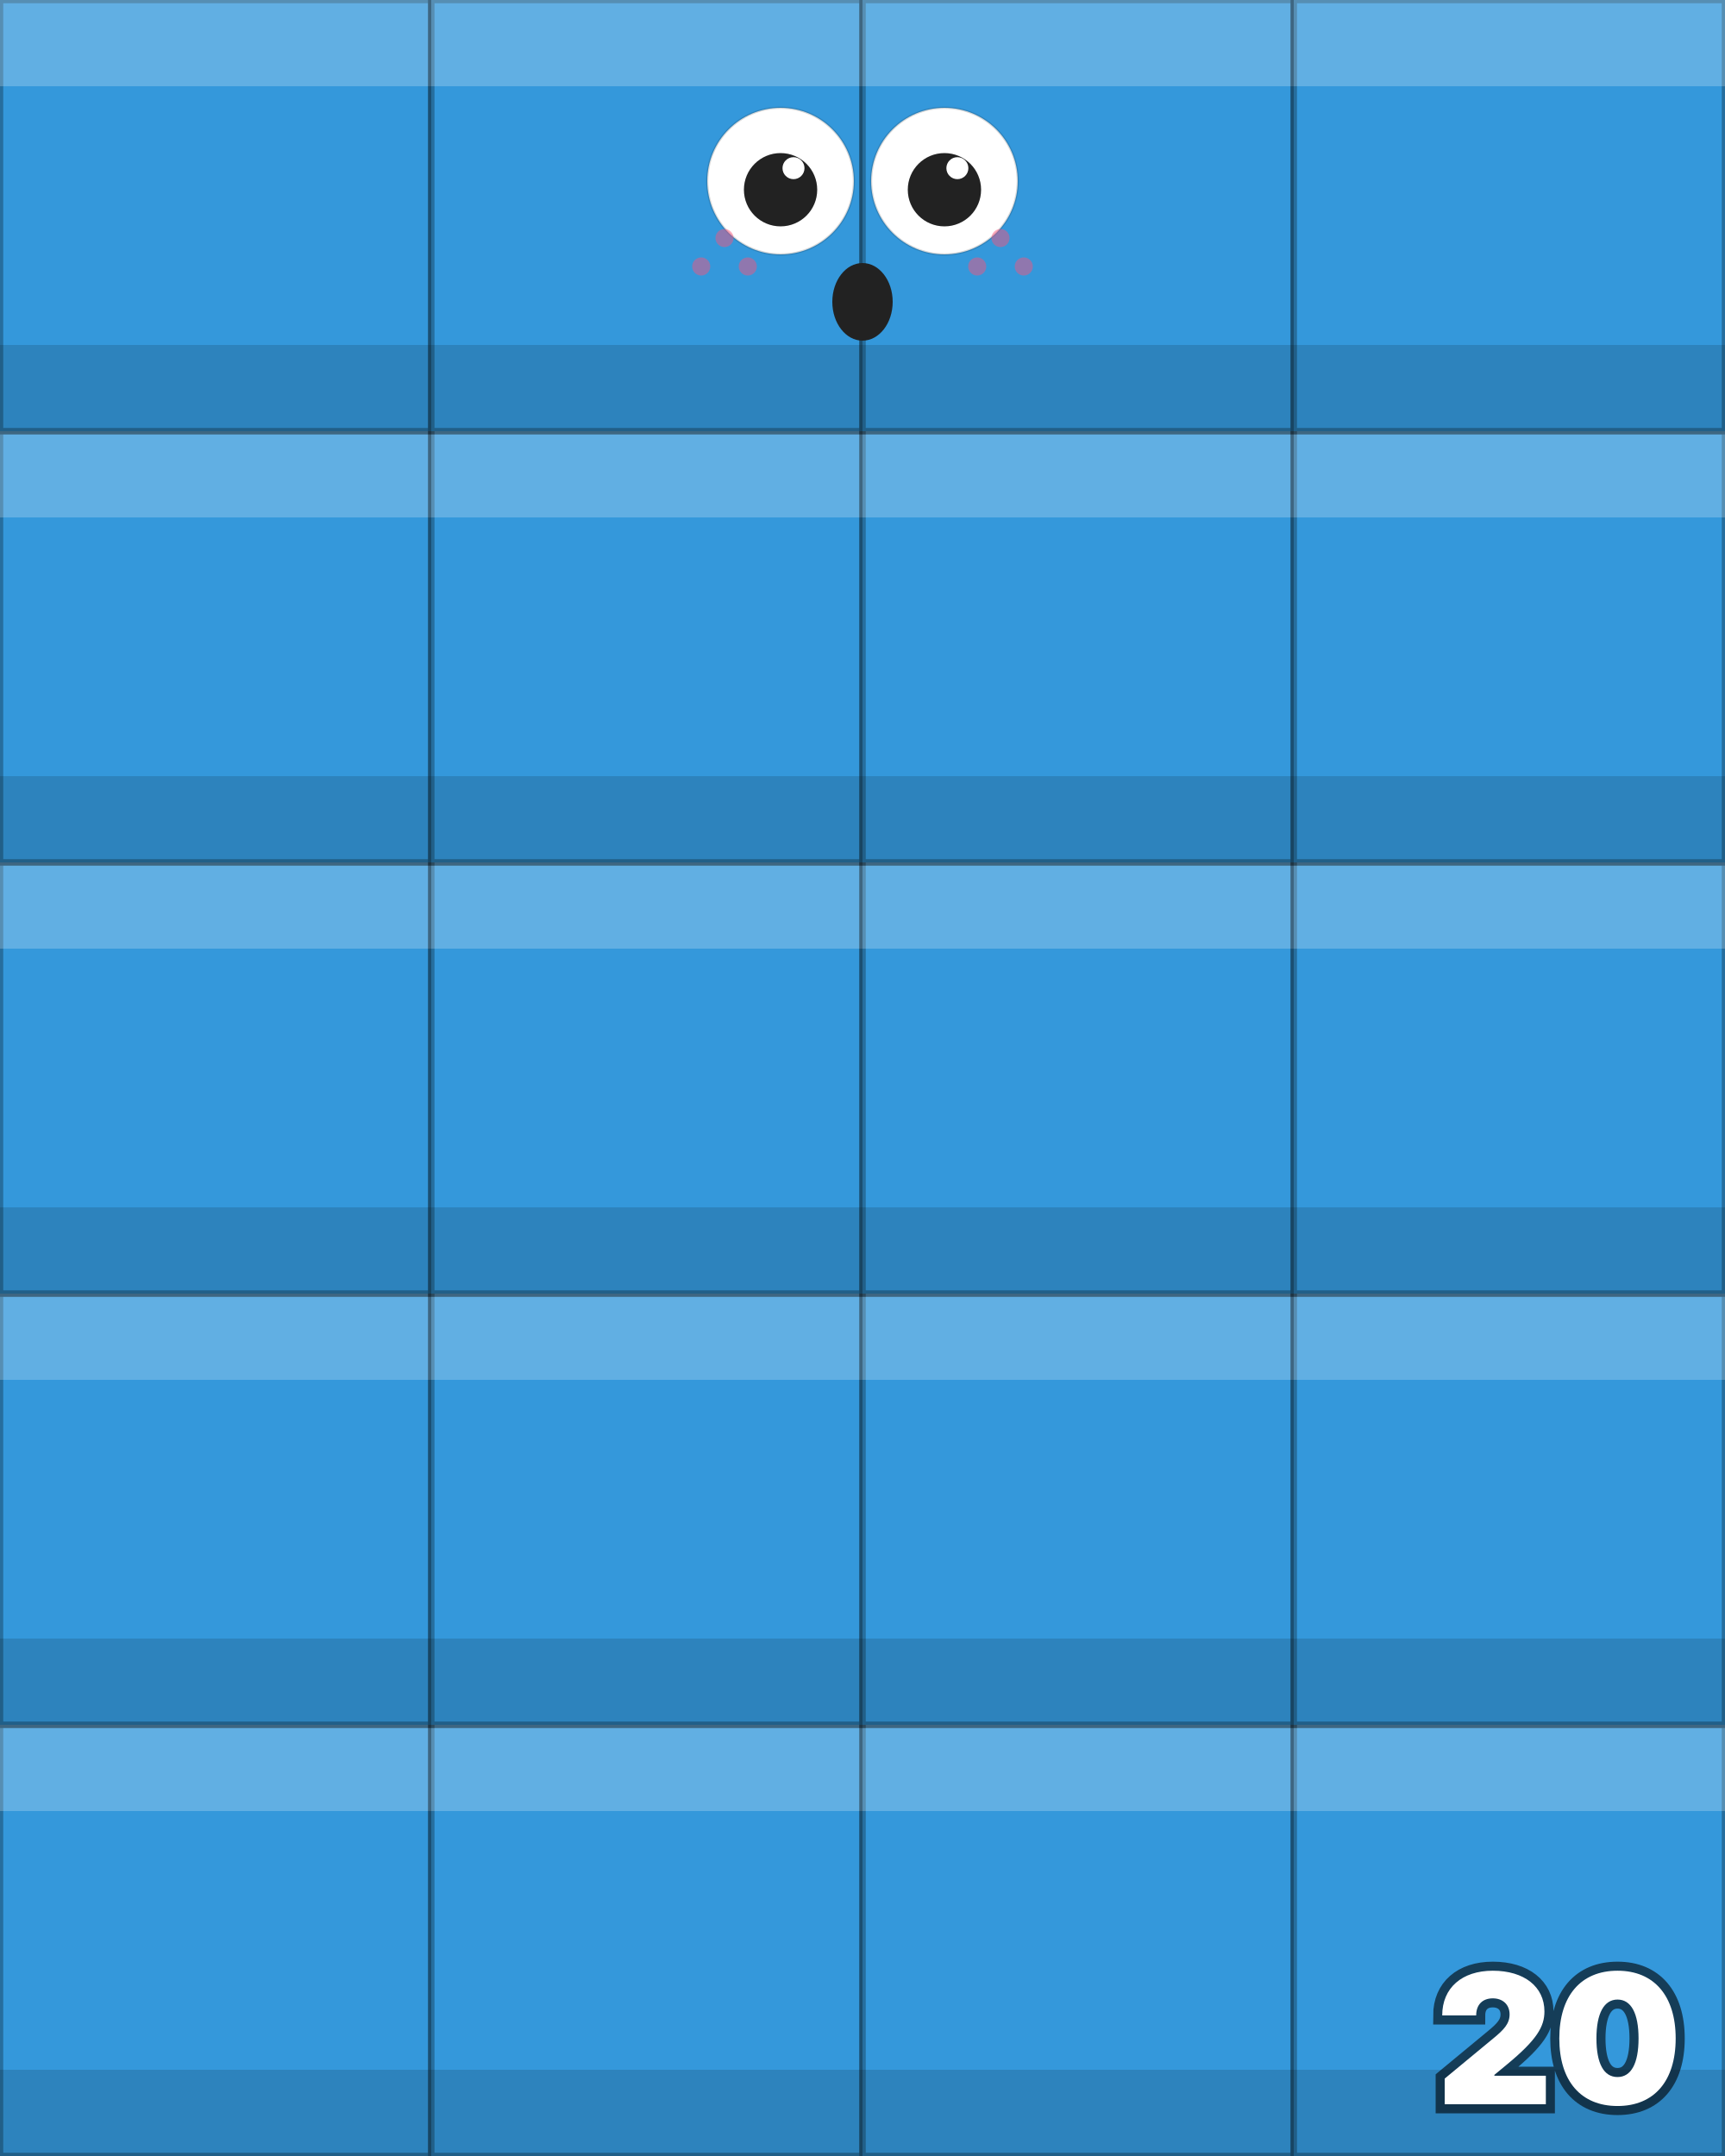
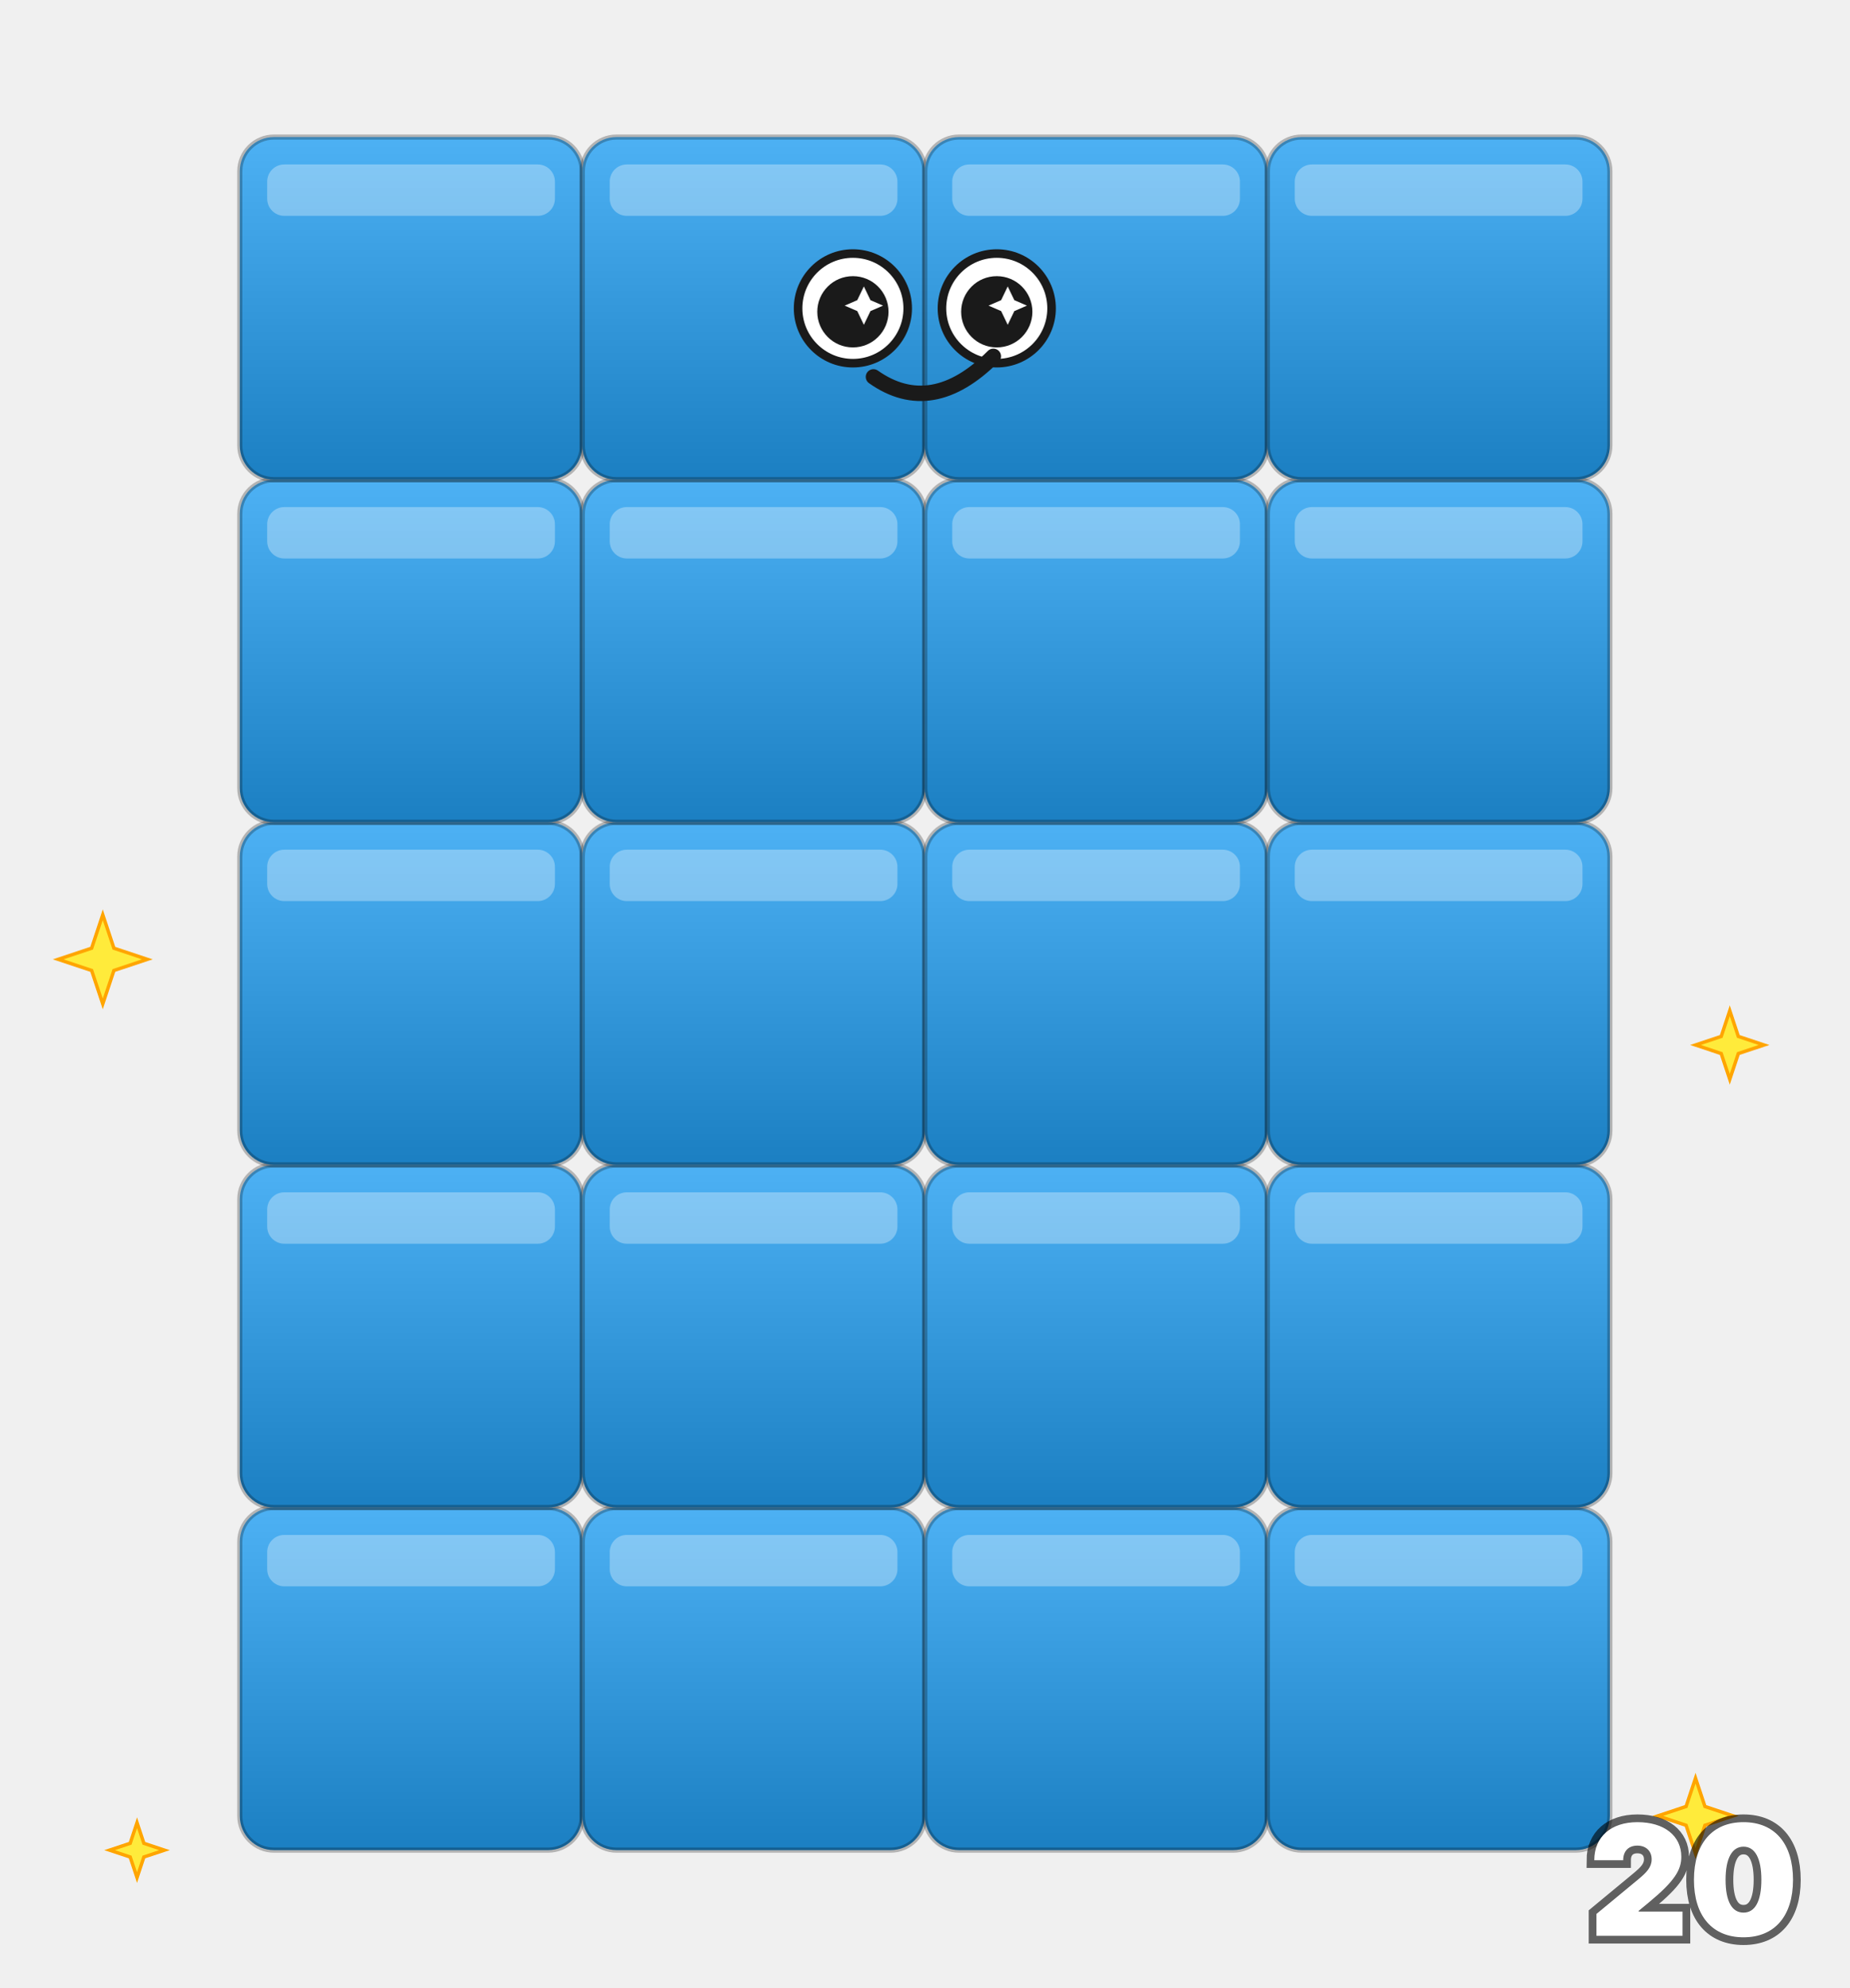
- <svg xmlns="http://www.w3.org/2000/svg" viewBox="0 0 400 500" width="400" height="500">
-   <rect x="0" y="400" width="100" height="100" fill="#3498DB" stroke="rgba(0,0,0,0.28)" stroke-width="1.5" />
-   <rect x="0" y="400" width="100" height="20" fill="rgba(255,255,255,0.22)" />
-   <rect x="0" y="480" width="100" height="20" fill="rgba(0,0,0,0.14)" />
-   <rect x="100" y="400" width="100" height="100" fill="#3498DB" stroke="rgba(0,0,0,0.28)" stroke-width="1.5" />
-   <rect x="100" y="400" width="100" height="20" fill="rgba(255,255,255,0.22)" />
-   <rect x="100" y="480" width="100" height="20" fill="rgba(0,0,0,0.14)" />
-   <rect x="200" y="400" width="100" height="100" fill="#3498DB" stroke="rgba(0,0,0,0.28)" stroke-width="1.5" />
-   <rect x="200" y="400" width="100" height="20" fill="rgba(255,255,255,0.22)" />
-   <rect x="200" y="480" width="100" height="20" fill="rgba(0,0,0,0.14)" />
-   <rect x="300" y="400" width="100" height="100" fill="#3498DB" stroke="rgba(0,0,0,0.28)" stroke-width="1.5" />
-   <rect x="300" y="400" width="100" height="20" fill="rgba(255,255,255,0.22)" />
-   <rect x="300" y="480" width="100" height="20" fill="rgba(0,0,0,0.14)" />
-   <rect x="0" y="300" width="100" height="100" fill="#3498DB" stroke="rgba(0,0,0,0.28)" stroke-width="1.5" />
-   <rect x="0" y="300" width="100" height="20" fill="rgba(255,255,255,0.22)" />
-   <rect x="0" y="380" width="100" height="20" fill="rgba(0,0,0,0.14)" />
-   <rect x="100" y="300" width="100" height="100" fill="#3498DB" stroke="rgba(0,0,0,0.28)" stroke-width="1.5" />
-   <rect x="100" y="300" width="100" height="20" fill="rgba(255,255,255,0.22)" />
-   <rect x="100" y="380" width="100" height="20" fill="rgba(0,0,0,0.14)" />
-   <rect x="200" y="300" width="100" height="100" fill="#3498DB" stroke="rgba(0,0,0,0.28)" stroke-width="1.5" />
-   <rect x="200" y="300" width="100" height="20" fill="rgba(255,255,255,0.22)" />
-   <rect x="200" y="380" width="100" height="20" fill="rgba(0,0,0,0.14)" />
-   <rect x="300" y="300" width="100" height="100" fill="#3498DB" stroke="rgba(0,0,0,0.28)" stroke-width="1.5" />
-   <rect x="300" y="300" width="100" height="20" fill="rgba(255,255,255,0.22)" />
-   <rect x="300" y="380" width="100" height="20" fill="rgba(0,0,0,0.14)" />
-   <rect x="0" y="200" width="100" height="100" fill="#3498DB" stroke="rgba(0,0,0,0.28)" stroke-width="1.5" />
-   <rect x="0" y="200" width="100" height="20" fill="rgba(255,255,255,0.22)" />
-   <rect x="0" y="280" width="100" height="20" fill="rgba(0,0,0,0.14)" />
-   <rect x="100" y="200" width="100" height="100" fill="#3498DB" stroke="rgba(0,0,0,0.28)" stroke-width="1.5" />
-   <rect x="100" y="200" width="100" height="20" fill="rgba(255,255,255,0.22)" />
-   <rect x="100" y="280" width="100" height="20" fill="rgba(0,0,0,0.14)" />
-   <rect x="200" y="200" width="100" height="100" fill="#3498DB" stroke="rgba(0,0,0,0.28)" stroke-width="1.5" />
-   <rect x="200" y="200" width="100" height="20" fill="rgba(255,255,255,0.22)" />
-   <rect x="200" y="280" width="100" height="20" fill="rgba(0,0,0,0.14)" />
-   <rect x="300" y="200" width="100" height="100" fill="#3498DB" stroke="rgba(0,0,0,0.28)" stroke-width="1.5" />
-   <rect x="300" y="200" width="100" height="20" fill="rgba(255,255,255,0.22)" />
-   <rect x="300" y="280" width="100" height="20" fill="rgba(0,0,0,0.14)" />
-   <rect x="0" y="100" width="100" height="100" fill="#3498DB" stroke="rgba(0,0,0,0.28)" stroke-width="1.5" />
-   <rect x="0" y="100" width="100" height="20" fill="rgba(255,255,255,0.22)" />
-   <rect x="0" y="180" width="100" height="20" fill="rgba(0,0,0,0.14)" />
-   <rect x="100" y="100" width="100" height="100" fill="#3498DB" stroke="rgba(0,0,0,0.28)" stroke-width="1.5" />
-   <rect x="100" y="100" width="100" height="20" fill="rgba(255,255,255,0.22)" />
-   <rect x="100" y="180" width="100" height="20" fill="rgba(0,0,0,0.14)" />
-   <rect x="200" y="100" width="100" height="100" fill="#3498DB" stroke="rgba(0,0,0,0.28)" stroke-width="1.5" />
-   <rect x="200" y="100" width="100" height="20" fill="rgba(255,255,255,0.22)" />
-   <rect x="200" y="180" width="100" height="20" fill="rgba(0,0,0,0.14)" />
-   <rect x="300" y="100" width="100" height="100" fill="#3498DB" stroke="rgba(0,0,0,0.28)" stroke-width="1.5" />
-   <rect x="300" y="100" width="100" height="20" fill="rgba(255,255,255,0.22)" />
-   <rect x="300" y="180" width="100" height="20" fill="rgba(0,0,0,0.14)" />
-   <rect x="0" y="0" width="100" height="100" fill="#3498DB" stroke="rgba(0,0,0,0.28)" stroke-width="1.5" />
-   <rect x="0" y="0" width="100" height="20" fill="rgba(255,255,255,0.22)" />
-   <rect x="0" y="80" width="100" height="20" fill="rgba(0,0,0,0.14)" />
-   <rect x="100" y="0" width="100" height="100" fill="#3498DB" stroke="rgba(0,0,0,0.28)" stroke-width="1.5" />
-   <rect x="100" y="0" width="100" height="20" fill="rgba(255,255,255,0.22)" />
-   <rect x="100" y="80" width="100" height="20" fill="rgba(0,0,0,0.14)" />
-   <rect x="200" y="0" width="100" height="100" fill="#3498DB" stroke="rgba(0,0,0,0.28)" stroke-width="1.5" />
-   <rect x="200" y="0" width="100" height="20" fill="rgba(255,255,255,0.22)" />
-   <rect x="200" y="80" width="100" height="20" fill="rgba(0,0,0,0.14)" />
-   <rect x="300" y="0" width="100" height="100" fill="#3498DB" stroke="rgba(0,0,0,0.28)" stroke-width="1.5" />
-   <rect x="300" y="0" width="100" height="20" fill="rgba(255,255,255,0.22)" />
-   <rect x="300" y="80" width="100" height="20" fill="rgba(0,0,0,0.14)" />
-   <circle cx="181" cy="42" r="17" fill="white" stroke="rgba(0,0,0,0.15)" stroke-width="0.5" />
-   <circle cx="219" cy="42" r="17" fill="white" stroke="rgba(0,0,0,0.15)" stroke-width="0.5" />
-   <circle cx="181" cy="44" r="8.5" fill="#222" />
-   <circle cx="219" cy="44" r="8.5" fill="#222" />
-   <circle cx="184" cy="39" r="2.55" fill="white" />
-   <circle cx="222" cy="39" r="2.55" fill="white" />
-   <circle cx="168" cy="55.2" r="2.1" fill="rgba(255,80,120,0.45)" />
-   <circle cx="162.6" cy="61.8" r="2.1" fill="rgba(255,80,120,0.45)" />
-   <circle cx="173.4" cy="61.8" r="2.1" fill="rgba(255,80,120,0.45)" />
-   <circle cx="232" cy="55.2" r="2.1" fill="rgba(255,80,120,0.45)" />
-   <circle cx="237.4" cy="61.8" r="2.1" fill="rgba(255,80,120,0.45)" />
-   <circle cx="226.6" cy="61.8" r="2.1" fill="rgba(255,80,120,0.45)" />
-   <ellipse cx="200" cy="70" rx="7" ry="9" fill="#222" />
-   <text x="390" y="488" font-family="-apple-system, BlinkMacSystemFont, 'Segoe UI', sans-serif" font-weight="900" font-size="42" fill="white" stroke="rgba(0,0,0,0.6)" stroke-width="4.2" paint-order="stroke fill" text-anchor="end">20</text>
+ <svg xmlns="http://www.w3.org/2000/svg" viewBox="0 0 540 580" width="540" height="580">
+   <defs>
+     <linearGradient id="grad-20" x1="0%" y1="0%" x2="0%" y2="100%">
+       <stop offset="0%" stop-color="#4db1f4" />
+       <stop offset="50%" stop-color="#3498DB" />
+       <stop offset="100%" stop-color="#1b7fc2" />
+     </linearGradient>
+   </defs>
+   <rect x="70" y="440" width="100" height="100" rx="10" fill="url(#grad-20)" stroke="rgba(0,0,0,0.25)" stroke-width="1.5" />
+   <rect x="78" y="448" width="84" height="15" rx="5" fill="rgba(255,255,255,0.32)" />
+   <rect x="170" y="440" width="100" height="100" rx="10" fill="url(#grad-20)" stroke="rgba(0,0,0,0.25)" stroke-width="1.5" />
+   <rect x="178" y="448" width="84" height="15" rx="5" fill="rgba(255,255,255,0.32)" />
+   <rect x="270" y="440" width="100" height="100" rx="10" fill="url(#grad-20)" stroke="rgba(0,0,0,0.25)" stroke-width="1.5" />
+   <rect x="278" y="448" width="84" height="15" rx="5" fill="rgba(255,255,255,0.32)" />
+   <rect x="370" y="440" width="100" height="100" rx="10" fill="url(#grad-20)" stroke="rgba(0,0,0,0.25)" stroke-width="1.5" />
+   <rect x="378" y="448" width="84" height="15" rx="5" fill="rgba(255,255,255,0.32)" />
+   <rect x="70" y="340" width="100" height="100" rx="10" fill="url(#grad-20)" stroke="rgba(0,0,0,0.25)" stroke-width="1.5" />
+   <rect x="78" y="348" width="84" height="15" rx="5" fill="rgba(255,255,255,0.32)" />
+   <rect x="170" y="340" width="100" height="100" rx="10" fill="url(#grad-20)" stroke="rgba(0,0,0,0.25)" stroke-width="1.5" />
+   <rect x="178" y="348" width="84" height="15" rx="5" fill="rgba(255,255,255,0.32)" />
+   <rect x="270" y="340" width="100" height="100" rx="10" fill="url(#grad-20)" stroke="rgba(0,0,0,0.25)" stroke-width="1.5" />
+   <rect x="278" y="348" width="84" height="15" rx="5" fill="rgba(255,255,255,0.32)" />
+   <rect x="370" y="340" width="100" height="100" rx="10" fill="url(#grad-20)" stroke="rgba(0,0,0,0.25)" stroke-width="1.5" />
+   <rect x="378" y="348" width="84" height="15" rx="5" fill="rgba(255,255,255,0.32)" />
+   <rect x="70" y="240" width="100" height="100" rx="10" fill="url(#grad-20)" stroke="rgba(0,0,0,0.25)" stroke-width="1.5" />
+   <rect x="78" y="248" width="84" height="15" rx="5" fill="rgba(255,255,255,0.32)" />
+   <rect x="170" y="240" width="100" height="100" rx="10" fill="url(#grad-20)" stroke="rgba(0,0,0,0.25)" stroke-width="1.5" />
+   <rect x="178" y="248" width="84" height="15" rx="5" fill="rgba(255,255,255,0.32)" />
+   <rect x="270" y="240" width="100" height="100" rx="10" fill="url(#grad-20)" stroke="rgba(0,0,0,0.25)" stroke-width="1.5" />
+   <rect x="278" y="248" width="84" height="15" rx="5" fill="rgba(255,255,255,0.32)" />
+   <rect x="370" y="240" width="100" height="100" rx="10" fill="url(#grad-20)" stroke="rgba(0,0,0,0.25)" stroke-width="1.5" />
+   <rect x="378" y="248" width="84" height="15" rx="5" fill="rgba(255,255,255,0.32)" />
+   <rect x="70" y="140" width="100" height="100" rx="10" fill="url(#grad-20)" stroke="rgba(0,0,0,0.25)" stroke-width="1.5" />
+   <rect x="78" y="148" width="84" height="15" rx="5" fill="rgba(255,255,255,0.32)" />
+   <rect x="170" y="140" width="100" height="100" rx="10" fill="url(#grad-20)" stroke="rgba(0,0,0,0.25)" stroke-width="1.5" />
+   <rect x="178" y="148" width="84" height="15" rx="5" fill="rgba(255,255,255,0.32)" />
+   <rect x="270" y="140" width="100" height="100" rx="10" fill="url(#grad-20)" stroke="rgba(0,0,0,0.25)" stroke-width="1.5" />
+   <rect x="278" y="148" width="84" height="15" rx="5" fill="rgba(255,255,255,0.32)" />
+   <rect x="370" y="140" width="100" height="100" rx="10" fill="url(#grad-20)" stroke="rgba(0,0,0,0.25)" stroke-width="1.5" />
+   <rect x="378" y="148" width="84" height="15" rx="5" fill="rgba(255,255,255,0.32)" />
+   <rect x="70" y="40" width="100" height="100" rx="10" fill="url(#grad-20)" stroke="rgba(0,0,0,0.25)" stroke-width="1.5" />
+   <rect x="78" y="48" width="84" height="15" rx="5" fill="rgba(255,255,255,0.32)" />
+   <rect x="170" y="40" width="100" height="100" rx="10" fill="url(#grad-20)" stroke="rgba(0,0,0,0.25)" stroke-width="1.5" />
+   <rect x="178" y="48" width="84" height="15" rx="5" fill="rgba(255,255,255,0.32)" />
+   <rect x="270" y="40" width="100" height="100" rx="10" fill="url(#grad-20)" stroke="rgba(0,0,0,0.25)" stroke-width="1.5" />
+   <rect x="278" y="48" width="84" height="15" rx="5" fill="rgba(255,255,255,0.32)" />
+   <rect x="370" y="40" width="100" height="100" rx="10" fill="url(#grad-20)" stroke="rgba(0,0,0,0.25)" stroke-width="1.5" />
+   <rect x="378" y="48" width="84" height="15" rx="5" fill="rgba(255,255,255,0.32)" />
+   <circle cx="249" cy="90" r="16" fill="white" stroke="#1a1a1a" stroke-width="2.5" />
+   <circle cx="291" cy="90" r="16" fill="white" stroke="#1a1a1a" stroke-width="2.5" />
+   <circle cx="249" cy="91" r="10.4" fill="#1a1a1a" />
+   <circle cx="291" cy="91" r="10.4" fill="#1a1a1a" />
+   <path d="M 252.2 83.6 L 254.12 87.6 L 257.8 89.2 L 254.12 90.8 L 252.2 94.8 L 250.28 90.8 L 246.6 89.2 L 250.28 87.6 Z" fill="white" />
+   <path d="M 294.2 83.6 L 296.12 87.6 L 299.8 89.2 L 296.12 90.8 L 294.2 94.8 L 292.28 90.8 L 288.6 89.2 L 292.28 87.6 Z" fill="white" />
+   <path d="M 255 110 Q 272 122, 290 104" stroke="#1a1a1a" stroke-width="4.5" fill="none" stroke-linecap="round" />
+   <path d="M 30 267 L 33.25 276.75 L 43 280 L 33.25 283.25 L 30 293 L 26.75 283.25 L 17 280 L 26.75 276.75 Z" fill="#FFEB3B" stroke="#FFA500" stroke-width="1" />
+   <path d="M 505 295 L 507.5 302.5 L 515 305 L 507.5 307.5 L 505 315 L 502.5 307.5 L 495 305 L 502.5 302.5 Z" fill="#FFEB3B" stroke="#FFA500" stroke-width="1" />
+   <path d="M 40 532 L 42 538 L 48 540 L 42 542 L 40 548 L 38 542 L 32 540 L 38 538 Z" fill="#FFEB3B" stroke="#FFA500" stroke-width="1" />
+   <path d="M 495 519 L 497.75 527.25 L 506 530 L 497.75 532.75 L 495 541 L 492.25 532.75 L 484 530 L 492.25 527.25 Z" fill="#FFEB3B" stroke="#FFA500" stroke-width="1" />
+   <text x="525" y="565" font-family="-apple-system, BlinkMacSystemFont, 'Segoe UI', sans-serif" font-weight="900" font-size="45" fill="white" stroke="rgba(0,0,0,0.6)" stroke-width="4.5" paint-order="stroke fill" text-anchor="end">20</text>
</svg>
